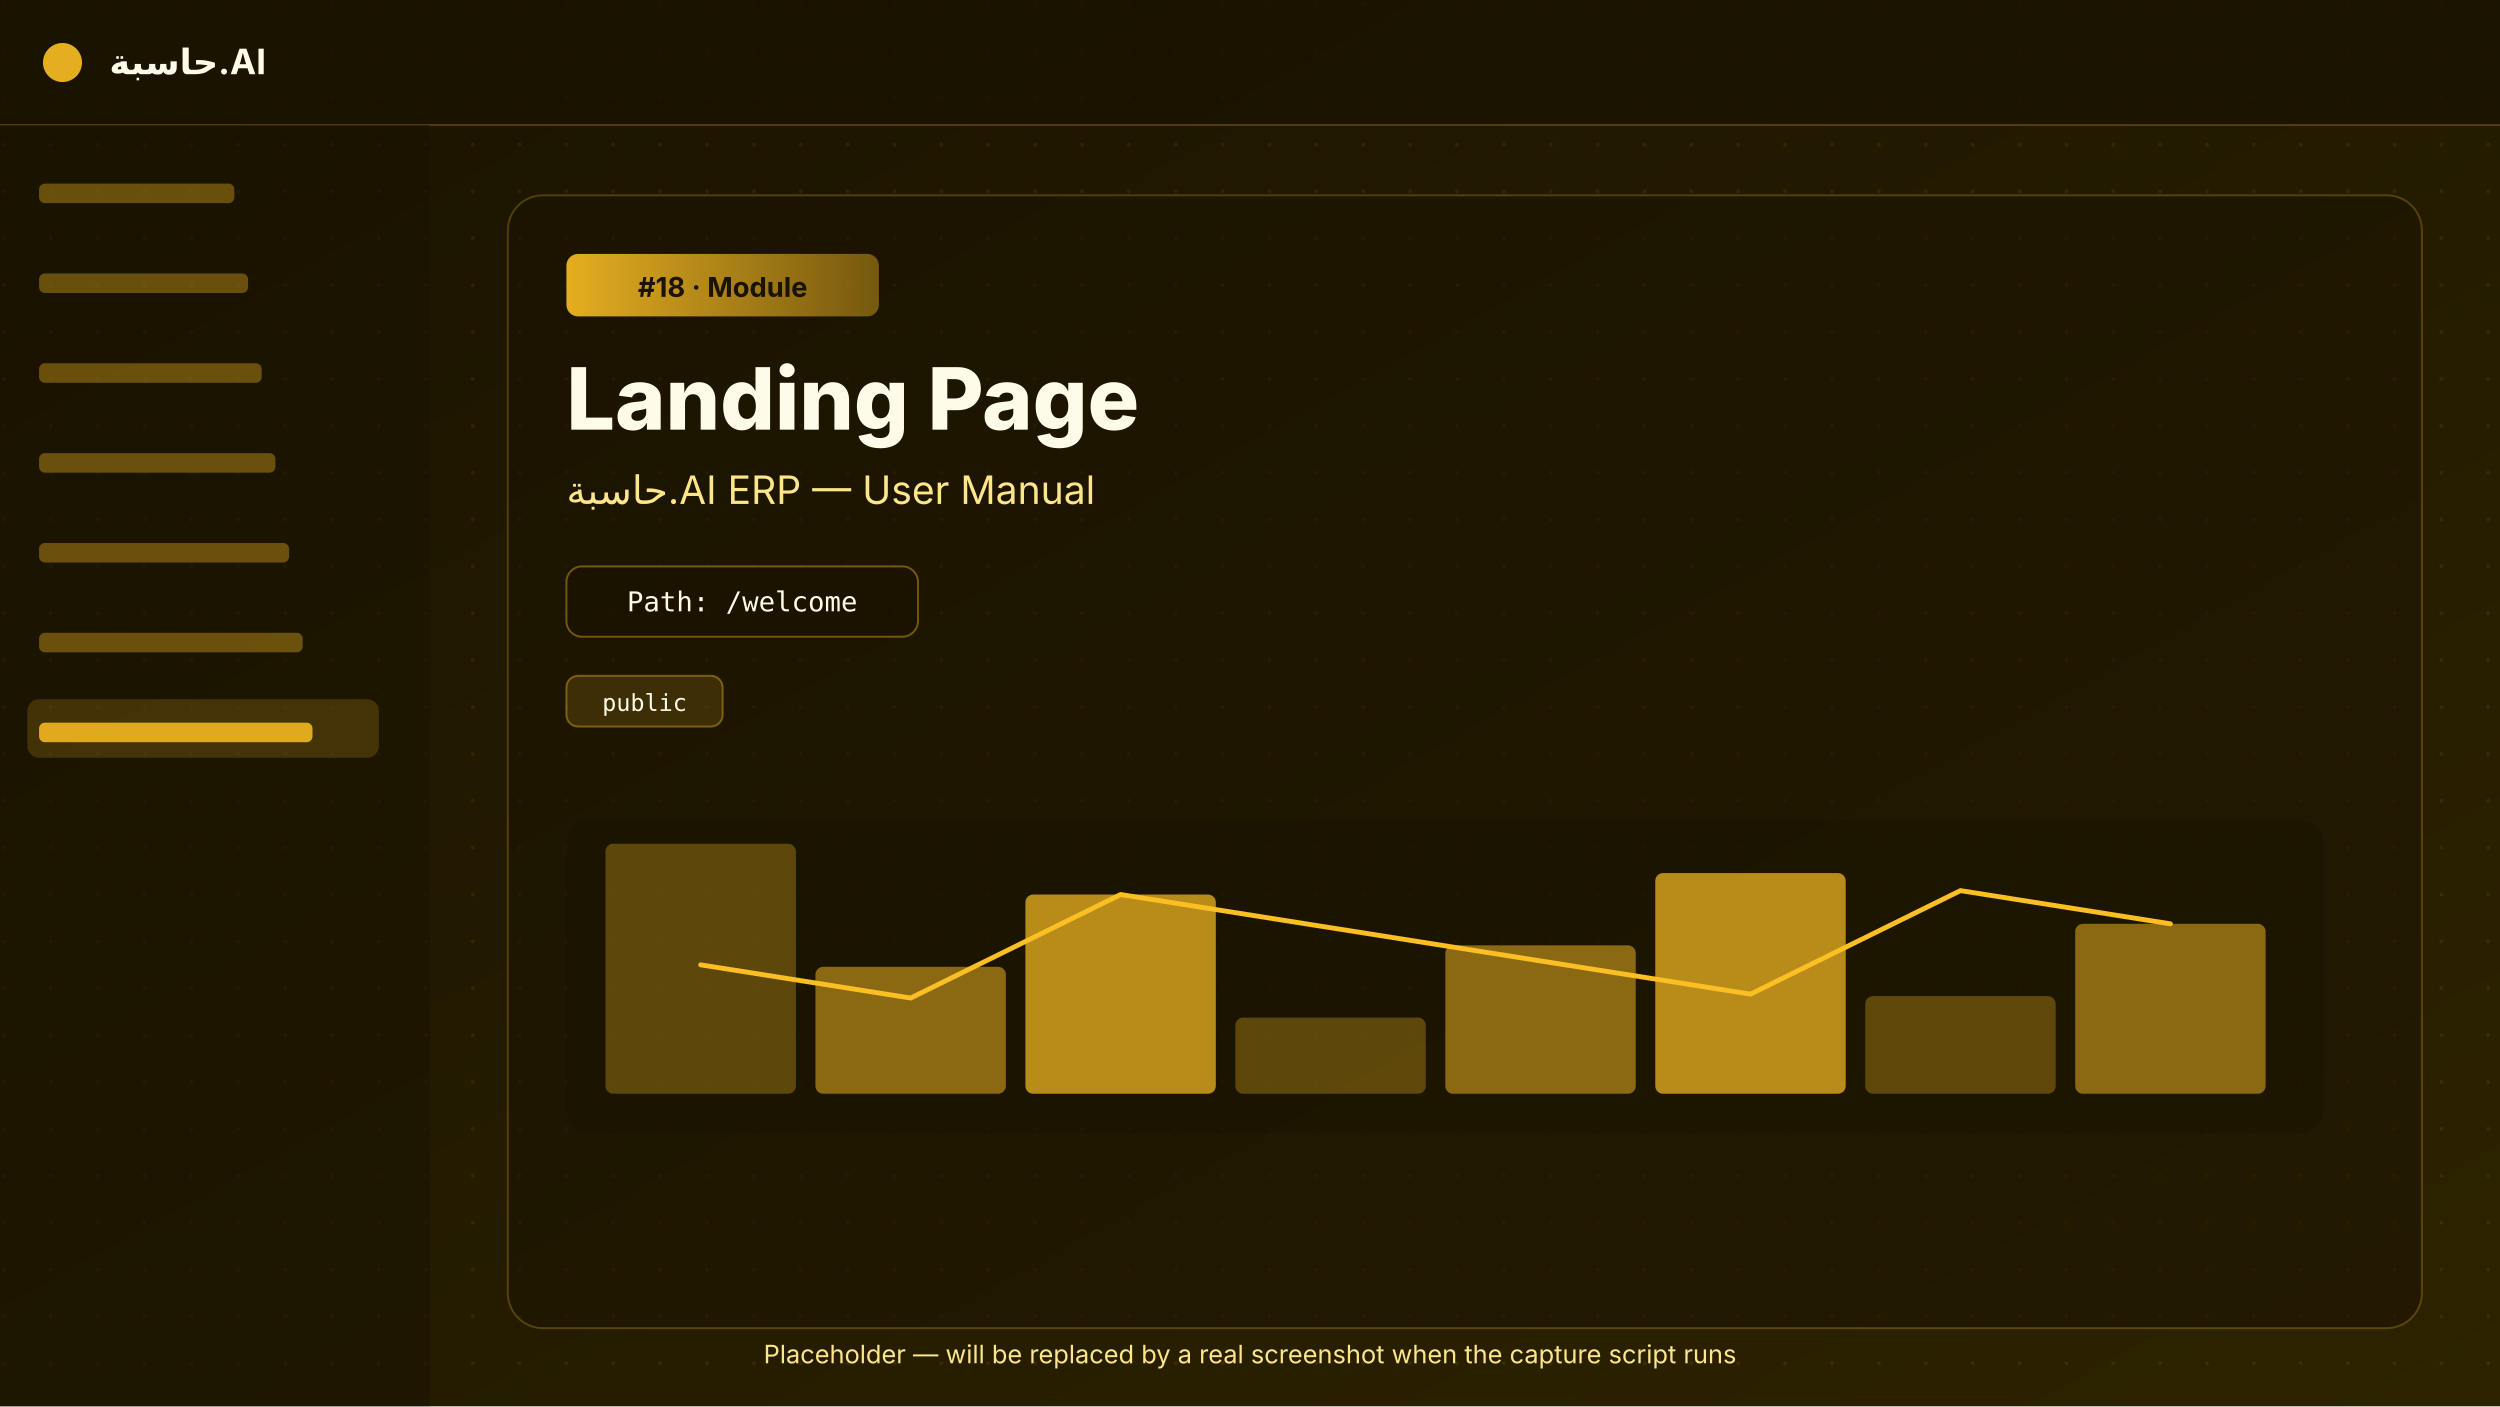
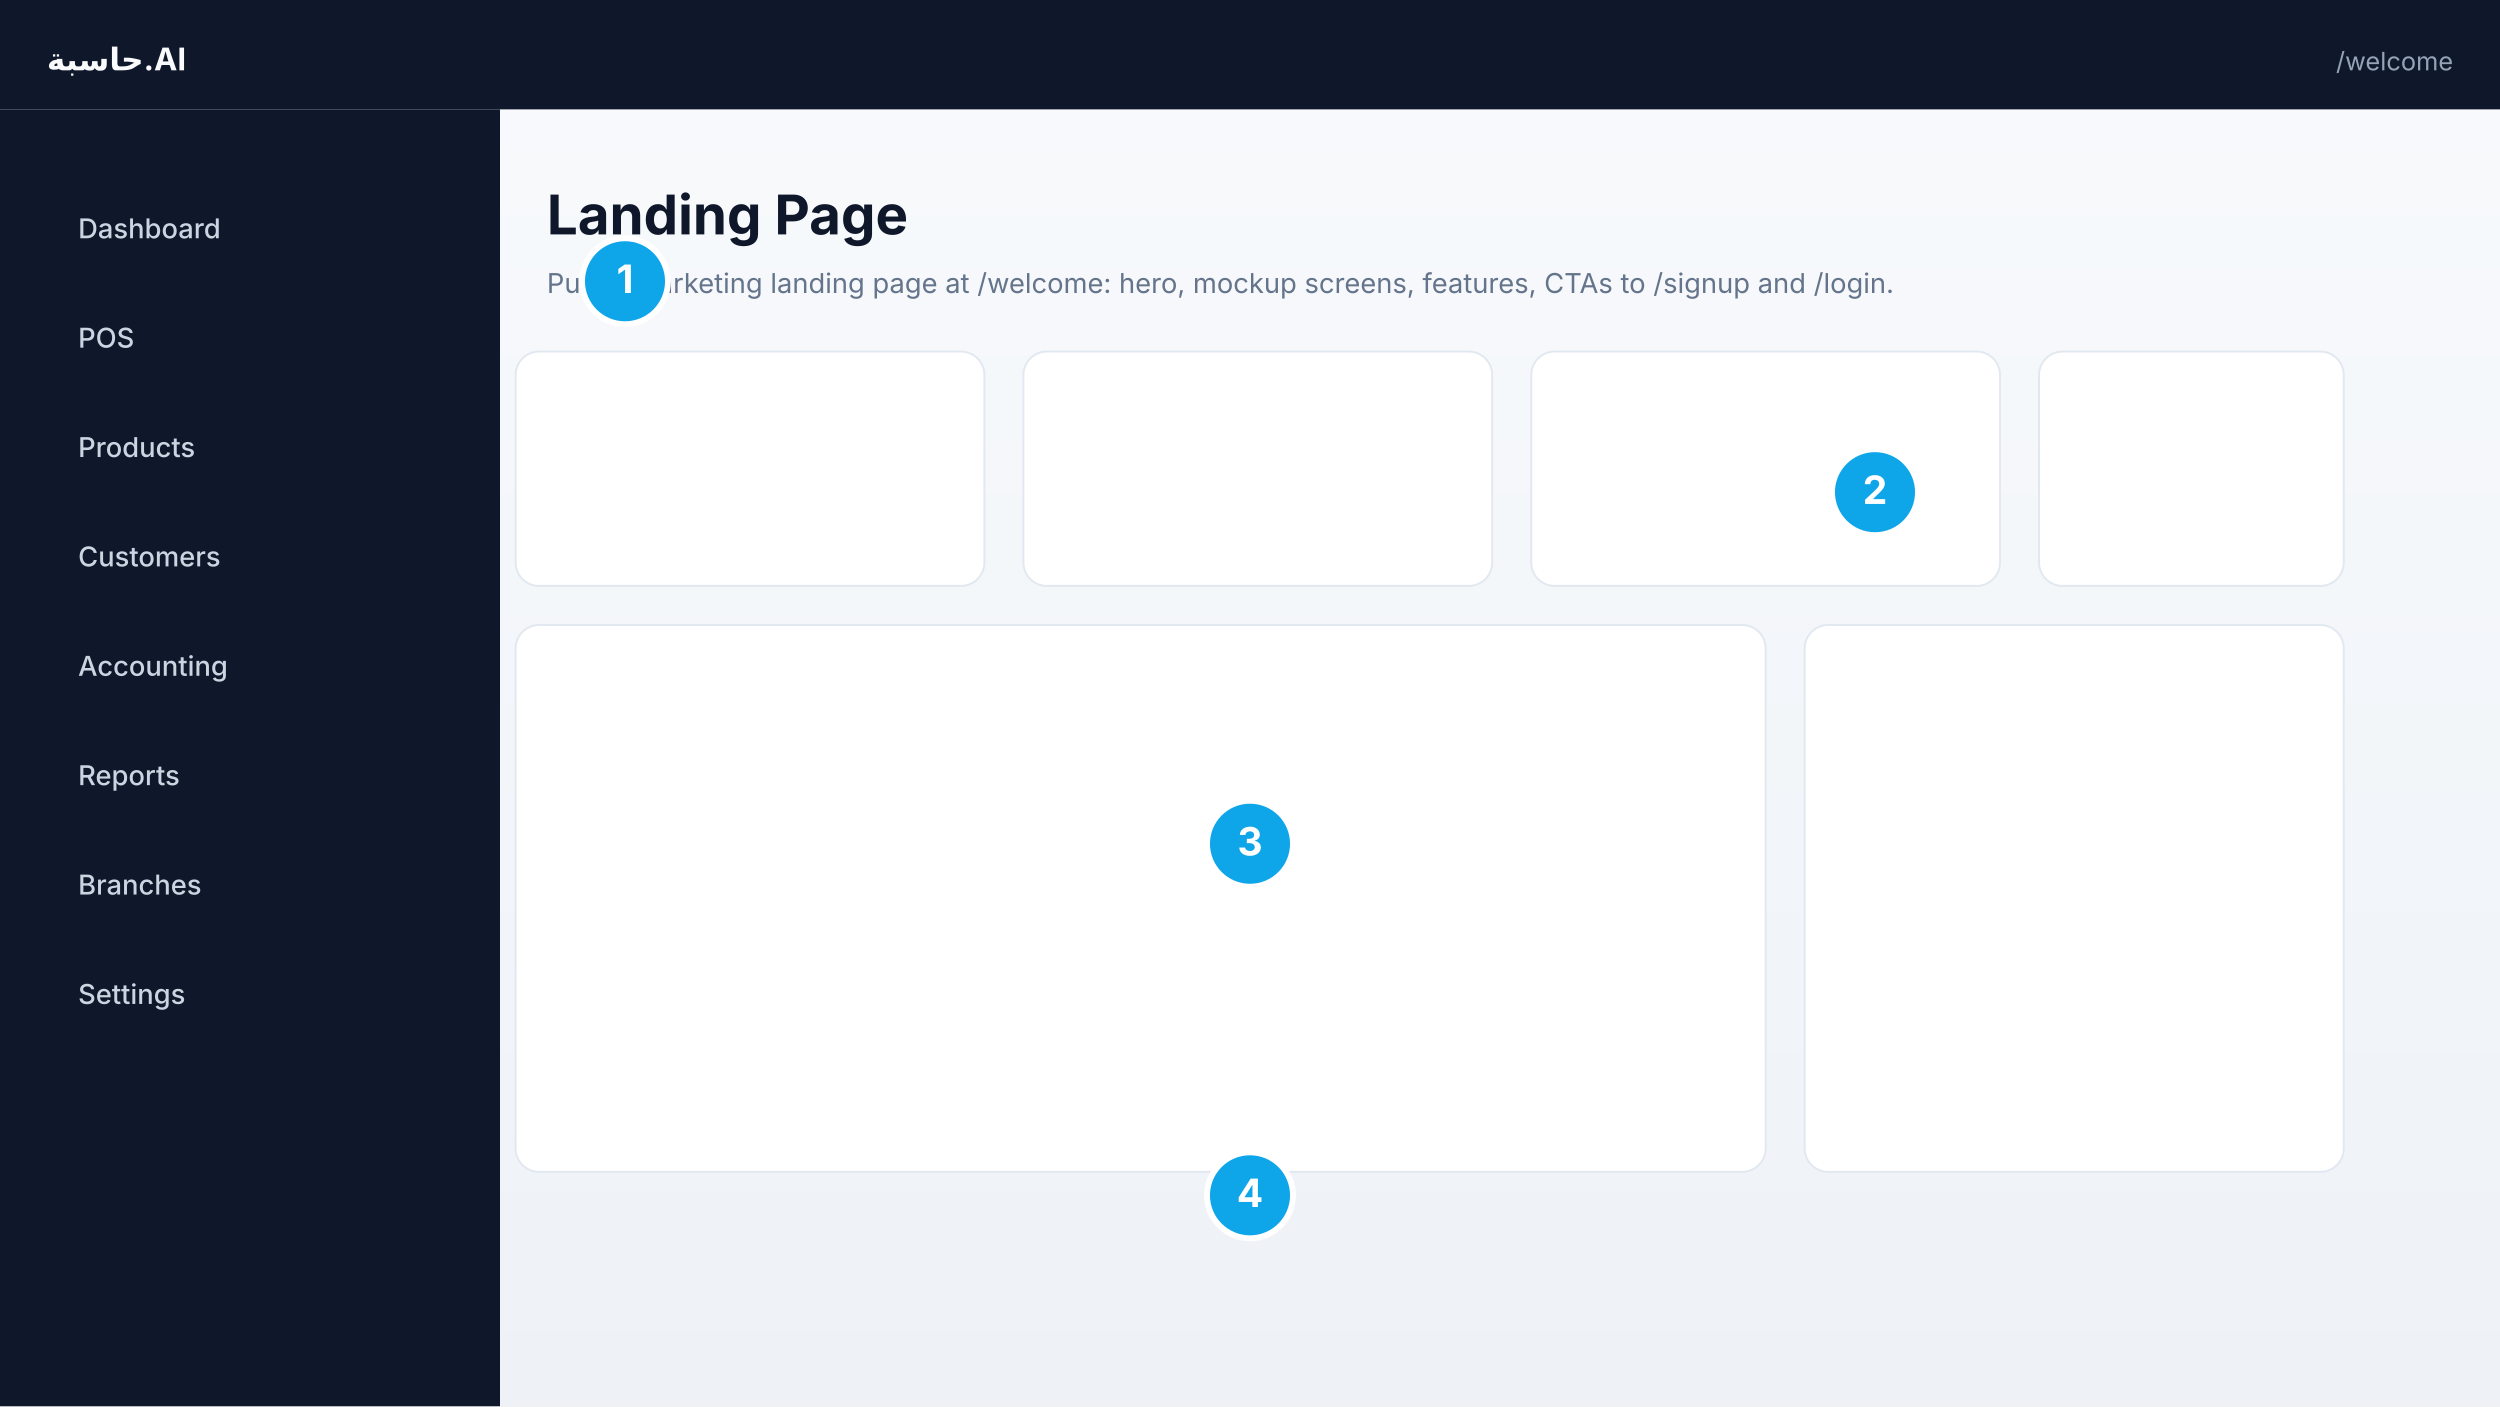
- <svg xmlns="http://www.w3.org/2000/svg" viewBox="0 0 1280 720" font-family="'IBM Plex Sans Arabic','Inter','Segoe UI',sans-serif">
+ <svg xmlns="http://www.w3.org/2000/svg" viewBox="0 0 1280 720" font-family="'IBM Plex Sans Arabic','Inter','Segoe UI',sans-serif" direction="ltr">
  <defs>
-     <linearGradient id="bg" x1="0" y1="0" x2="1" y2="1">
-       <stop offset="0%" stop-color="#1a1300" />
-       <stop offset="100%" stop-color="#2d2300" />
+     <linearGradient id="appbg" x1="0" y1="0" x2="0" y2="1">
+       <stop offset="0%" stop-color="#f8fafc" />
+       <stop offset="100%" stop-color="#eef2f7" />
    </linearGradient>
-     <linearGradient id="accent" x1="0" y1="0" x2="1" y2="0">
-       <stop offset="0%" stop-color="#fbbf24" stop-opacity="0.9" />
-       <stop offset="100%" stop-color="#fbbf24" stop-opacity="0.4" />
-     </linearGradient>
-     <pattern id="dots" width="24" height="24" patternUnits="userSpaceOnUse">
-       <circle cx="2" cy="2" r="1" fill="#fbbf24" fill-opacity="0.08" />
-     </pattern>
  </defs>
-   <rect width="1280" height="720" fill="url(#bg)" />
-   <rect width="1280" height="720" fill="url(#dots)" />
-   <rect x="0" y="0" width="1280" height="64" fill="#1a1300" fill-opacity="0.85" />
-   <line x1="0" y1="64" x2="1280" y2="64" stroke="#fbbf24" stroke-opacity="0.25" />
-   <circle cx="32" cy="32" r="10" fill="#fbbf24" fill-opacity="0.9" />
-   <text x="56" y="38" text-anchor="start" fill="#fefce8" font-size="18" font-weight="700" direction="ltr">حاسبة.AI</text>
-   <rect x="0" y="64" width="220" height="656" fill="#1a1300" fill-opacity="0.6" />
-   <rect x="20" y="94" width="100" height="10" rx="3" fill="#fbbf24" fill-opacity="0.35" />
-   <rect x="20" y="140" width="107" height="10" rx="3" fill="#fbbf24" fill-opacity="0.35" />
-   <rect x="20" y="186" width="114" height="10" rx="3" fill="#fbbf24" fill-opacity="0.35" />
-   <rect x="20" y="232" width="121" height="10" rx="3" fill="#fbbf24" fill-opacity="0.35" />
-   <rect x="20" y="278" width="128" height="10" rx="3" fill="#fbbf24" fill-opacity="0.35" />
-   <rect x="20" y="324" width="135" height="10" rx="3" fill="#fbbf24" fill-opacity="0.35" />
-   <rect x="14" y="358" width="180" height="30" rx="6" fill="#fbbf24" fill-opacity="0.18" />
-   <rect x="20" y="370" width="140" height="10" rx="3" fill="#fbbf24" fill-opacity="0.85" />
-   <rect x="260" y="100" width="980" height="580" rx="18" fill="#1a1300" fill-opacity="0.55" stroke="#fbbf24" stroke-opacity="0.25" />
-   <rect x="290" y="130" width="160" height="32" rx="6" fill="url(#accent)" />
-   <text x="370" y="152" text-anchor="middle" fill="#1a1300" font-size="14" font-weight="700">#18 · Module</text>
-   <text x="290" y="220" text-anchor="start" fill="#fefce8" font-size="44" font-weight="800" direction="ltr">Landing Page</text>
-   <text x="290" y="258" text-anchor="start" fill="#fde68a" font-size="20" direction="ltr">حاسبة.AI ERP — User Manual</text>
-   <rect x="290" y="290" width="180" height="36" rx="8" fill="#1a1300" fill-opacity="0.7" stroke="#fbbf24" stroke-opacity="0.4" />
-   <text x="380" y="313" text-anchor="middle" fill="#fefce8" font-size="14" font-family="ui-monospace,'SFMono-Regular',monospace">Path: /welcome</text>
-   <rect x="290" y="346" width="80" height="26" rx="6" fill="#fbbf24" fill-opacity="0.15" stroke="#fbbf24" stroke-opacity="0.4" />
-   <text x="330" y="364" text-anchor="middle" fill="#fefce8" font-size="12" font-family="ui-monospace,monospace">public</text>
-   <g transform="translate(290, 420)">
-     <rect x="0" y="0" width="900" height="160" rx="12" fill="#1a1300" fill-opacity="0.6" />
-     <rect x="20" y="12" width="97.5" height="128" rx="4" fill="#fbbf24" fill-opacity="0.3" />
-     <rect x="127.5" y="75" width="97.5" height="65" rx="4" fill="#fbbf24" fill-opacity="0.5" />
-     <rect x="235" y="38" width="97.5" height="102" rx="4" fill="#fbbf24" fill-opacity="0.7" />
-     <rect x="342.5" y="101" width="97.5" height="39" rx="4" fill="#fbbf24" fill-opacity="0.3" />
-     <rect x="450" y="64" width="97.5" height="76" rx="4" fill="#fbbf24" fill-opacity="0.5" />
-     <rect x="557.5" y="27" width="97.5" height="113" rx="4" fill="#fbbf24" fill-opacity="0.7" />
-     <rect x="665" y="90" width="97.5" height="50" rx="4" fill="#fbbf24" fill-opacity="0.3" />
-     <rect x="772.5" y="53" width="97.5" height="87" rx="4" fill="#fbbf24" fill-opacity="0.5" />
-     <polyline points="68.75,74 176.25,91 283.75,38 391.25,55 498.75,72 606.25,89 713.75,36 821.25,53" fill="none" stroke="#fbbf24" stroke-width="2.5" stroke-linecap="round" />
-   </g>
-   <text x="640" y="698" text-anchor="middle" fill="#fde68a" font-size="13" direction="ltr">Placeholder — will be replaced by a real screenshot when the capture script runs</text>
+   <rect width="1280" height="720" fill="url(#appbg)" />
+   <rect x="0" y="0" width="1280" height="56" fill="#0f172a" />
+   <text x="24" y="36" fill="#f8fafc" font-size="16" font-weight="700" text-anchor="start">حاسبة.AI</text>
+   <text x="1256" y="36" fill="#94a3b8" font-size="13" text-anchor="end">/welcome</text>
+   <rect x="0" y="56" width="256" height="664" fill="#0f172a" />
+   <rect x="24" y="96" width="208" height="40" rx="8" fill="transparent" />
+   <text x="40" y="122" fill="#cbd5e1" font-size="14" font-weight="500" text-anchor="start" direction="ltr">Dashboard</text>
+   <rect x="24" y="152" width="208" height="40" rx="8" fill="transparent" />
+   <text x="40" y="178" fill="#cbd5e1" font-size="14" font-weight="500" text-anchor="start" direction="ltr">POS</text>
+   <rect x="24" y="208" width="208" height="40" rx="8" fill="transparent" />
+   <text x="40" y="234" fill="#cbd5e1" font-size="14" font-weight="500" text-anchor="start" direction="ltr">Products</text>
+   <rect x="24" y="264" width="208" height="40" rx="8" fill="transparent" />
+   <text x="40" y="290" fill="#cbd5e1" font-size="14" font-weight="500" text-anchor="start" direction="ltr">Customers</text>
+   <rect x="24" y="320" width="208" height="40" rx="8" fill="transparent" />
+   <text x="40" y="346" fill="#cbd5e1" font-size="14" font-weight="500" text-anchor="start" direction="ltr">Accounting</text>
+   <rect x="24" y="376" width="208" height="40" rx="8" fill="transparent" />
+   <text x="40" y="402" fill="#cbd5e1" font-size="14" font-weight="500" text-anchor="start" direction="ltr">Reports</text>
+   <rect x="24" y="432" width="208" height="40" rx="8" fill="transparent" />
+   <text x="40" y="458" fill="#cbd5e1" font-size="14" font-weight="500" text-anchor="start" direction="ltr">Branches</text>
+   <rect x="24" y="488" width="208" height="40" rx="8" fill="transparent" />
+   <text x="40" y="514" fill="#cbd5e1" font-size="14" font-weight="500" text-anchor="start" direction="ltr">Settings</text>
+   <text x="280" y="120" fill="#0f172a" font-size="28" font-weight="700" text-anchor="start">Landing Page</text>
+   <text x="280" y="150" fill="#64748b" font-size="14" text-anchor="start">Public marketing landing page at /welcome: hero, mockup screens, features, CTAs to /signup and /login.</text>
+   <rect x="264" y="180" width="240" height="120" rx="12" fill="#ffffff" stroke="#e2e8f0" />
+   <rect x="524" y="180" width="240" height="120" rx="12" fill="#ffffff" stroke="#e2e8f0" />
+   <rect x="784" y="180" width="240" height="120" rx="12" fill="#ffffff" stroke="#e2e8f0" />
+   <rect x="1044" y="180" width="156" height="120" rx="12" fill="#ffffff" stroke="#e2e8f0" />
+   <rect x="264" y="320" width="640" height="280" rx="12" fill="#ffffff" stroke="#e2e8f0" />
+   <rect x="924" y="320" width="276" height="280" rx="12" fill="#ffffff" stroke="#e2e8f0" />
+   <circle cx="320" cy="144" r="22" fill="#0ea5e9" stroke="#ffffff" stroke-width="3" />
+   <text x="320" y="150" fill="#ffffff" font-size="20" font-weight="700" text-anchor="middle">1</text>
+   <circle cx="960" cy="252" r="22" fill="#0ea5e9" stroke="#ffffff" stroke-width="3" />
+   <text x="960" y="258" fill="#ffffff" font-size="20" font-weight="700" text-anchor="middle">2</text>
+   <circle cx="640" cy="432" r="22" fill="#0ea5e9" stroke="#ffffff" stroke-width="3" />
+   <text x="640" y="438" fill="#ffffff" font-size="20" font-weight="700" text-anchor="middle">3</text>
+   <circle cx="640" cy="612" r="22" fill="#0ea5e9" stroke="#ffffff" stroke-width="3" />
+   <text x="640" y="618" fill="#ffffff" font-size="20" font-weight="700" text-anchor="middle">4</text>
</svg>
